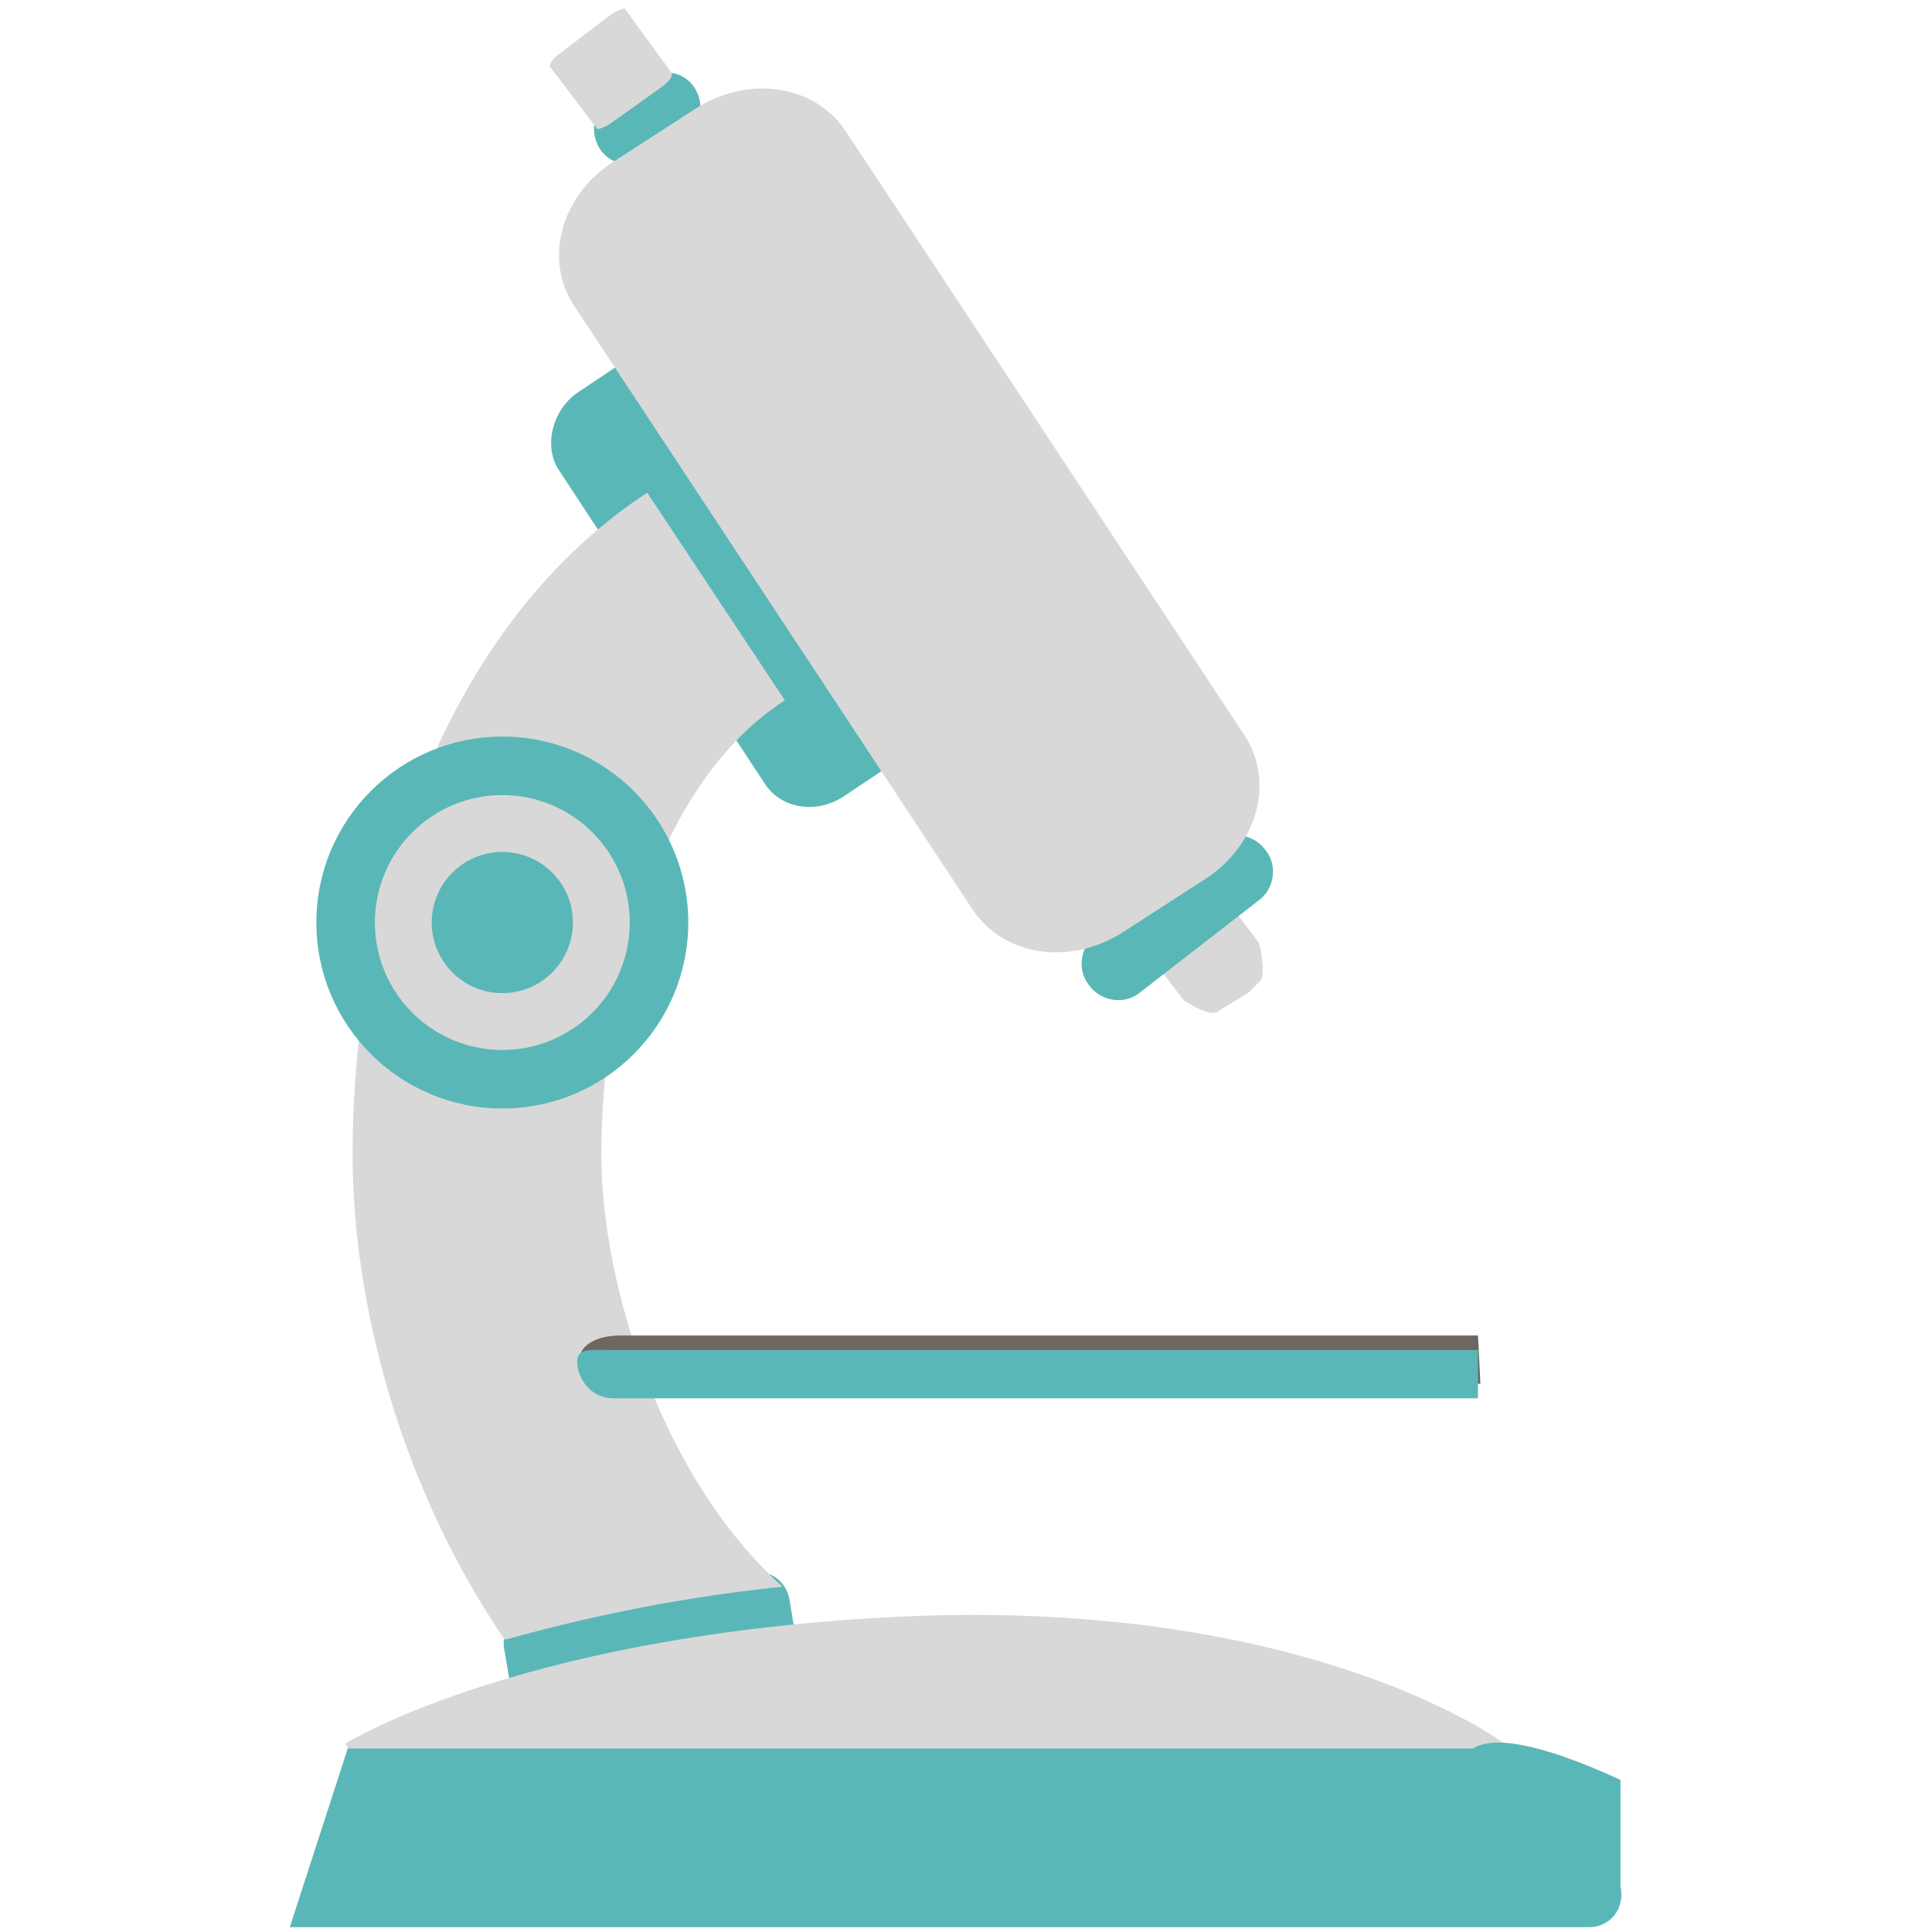
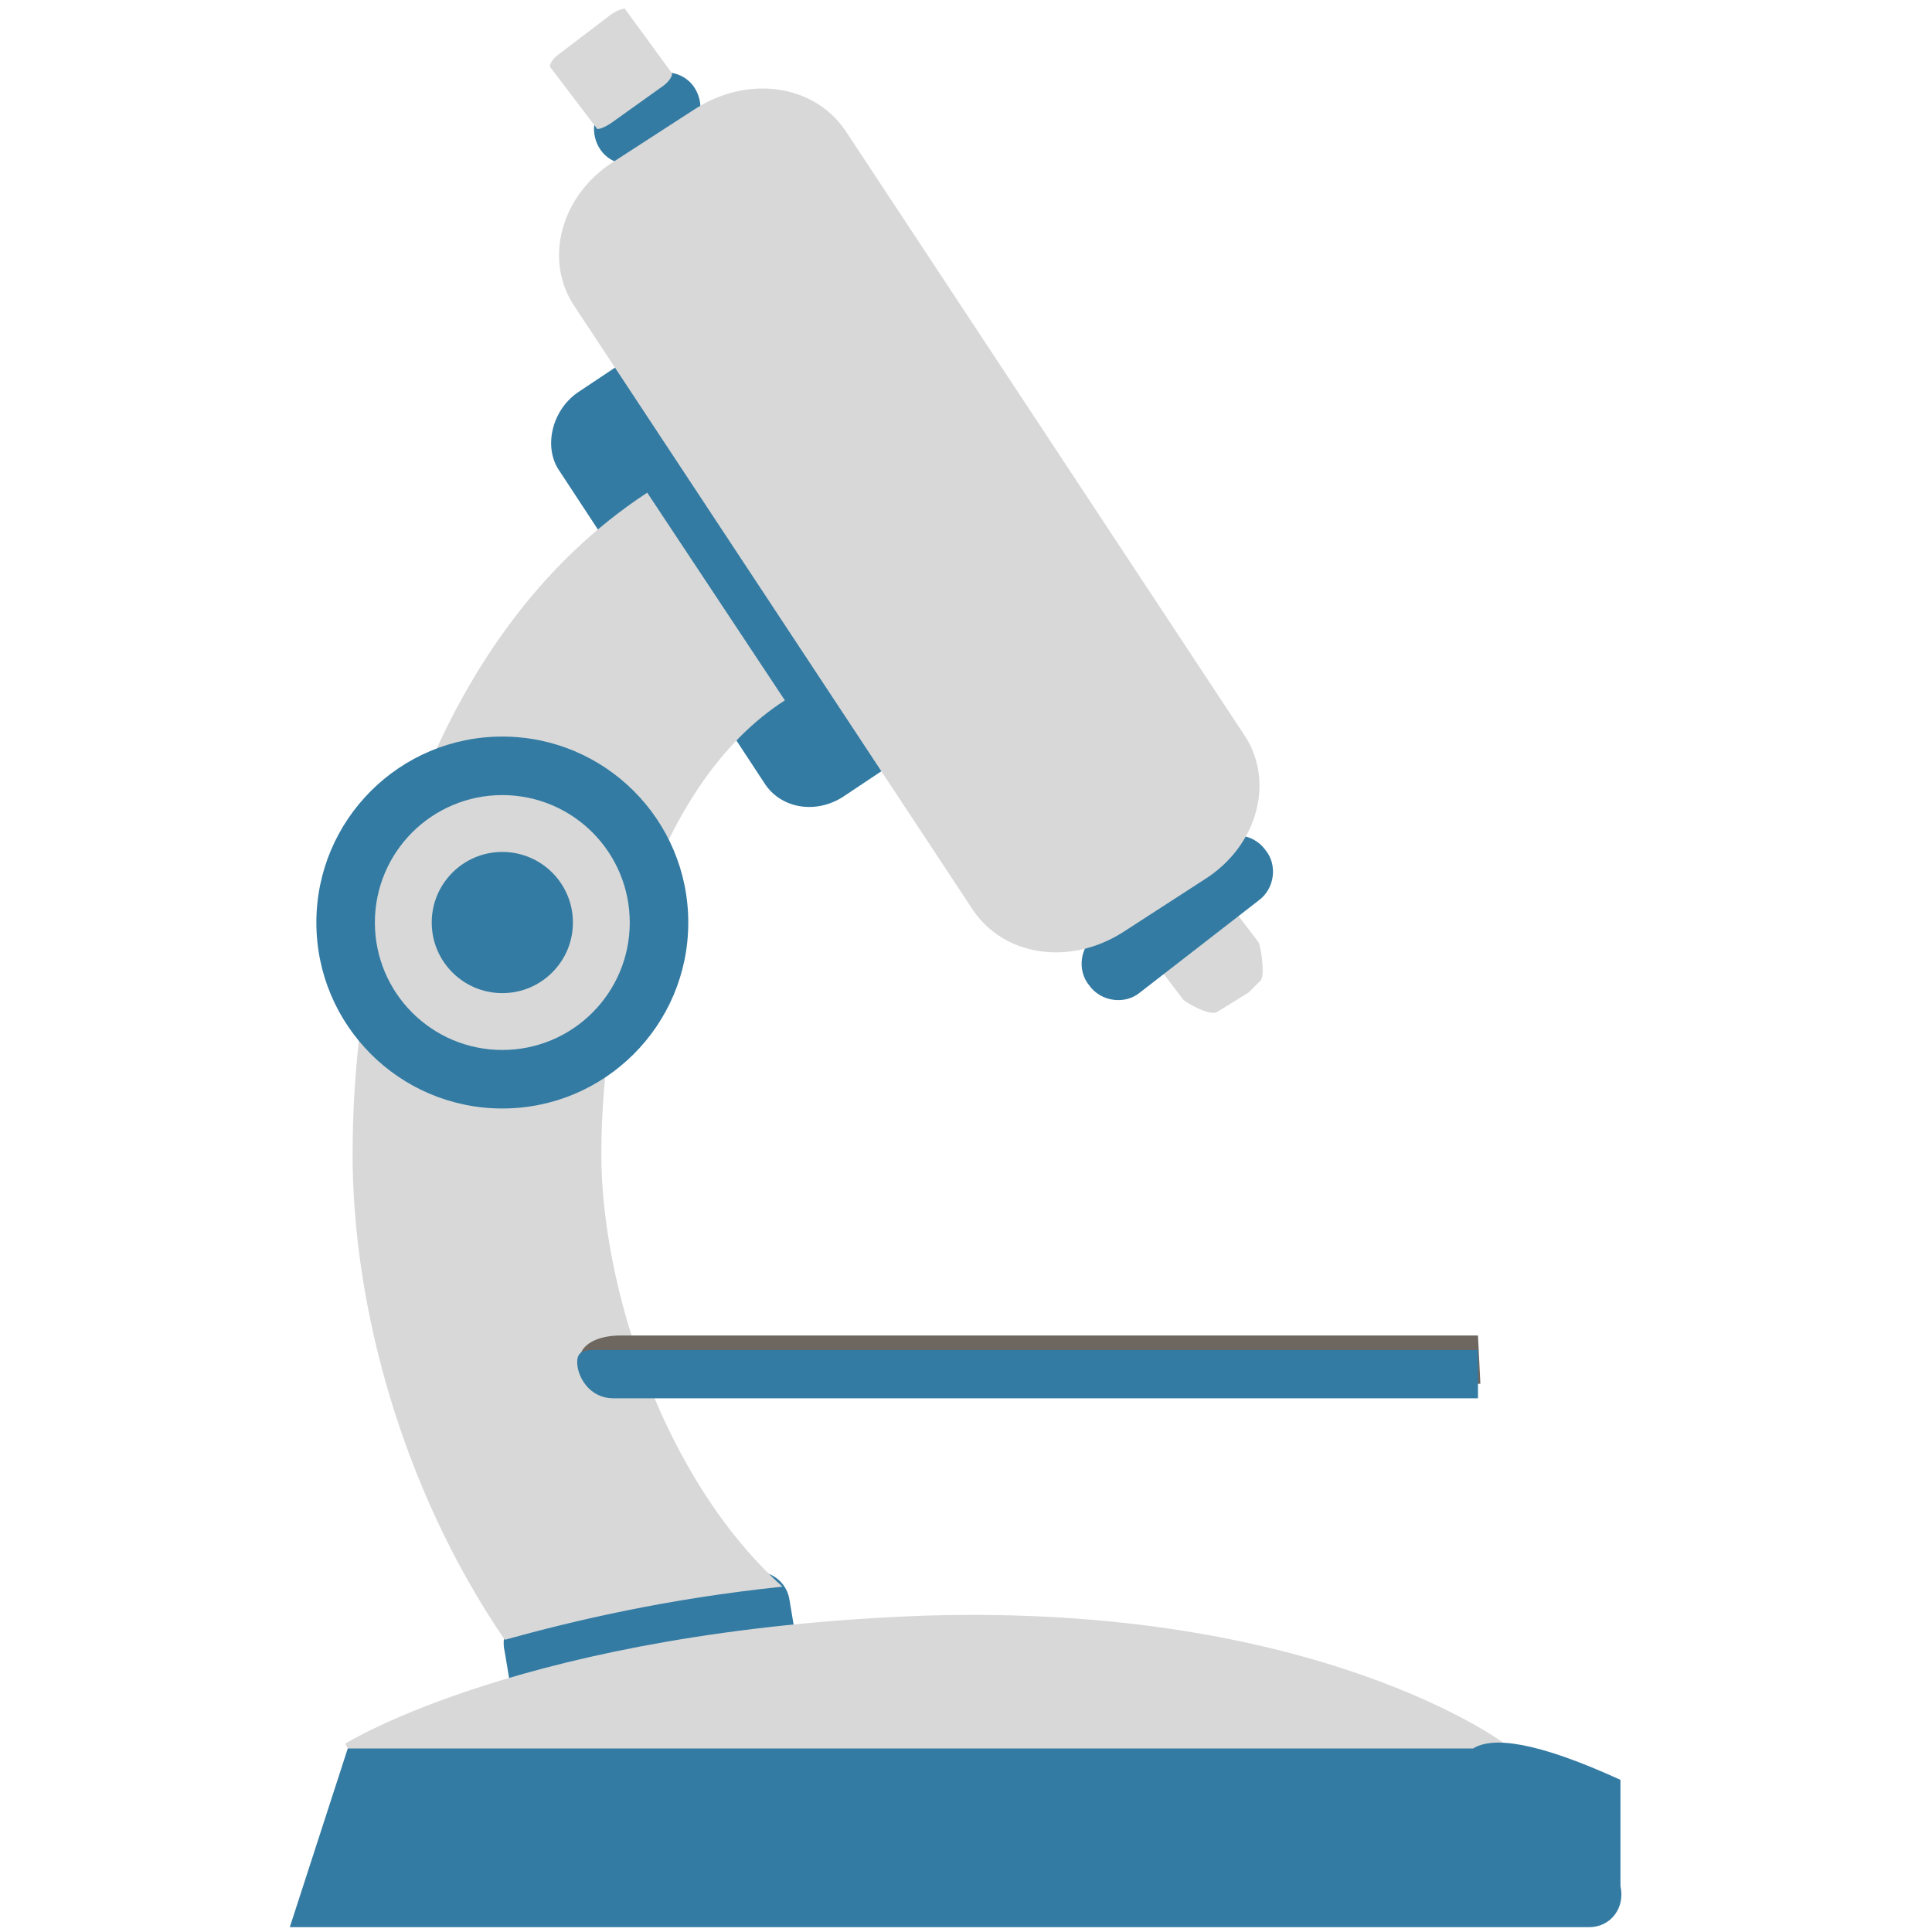
<svg xmlns="http://www.w3.org/2000/svg" width="80" height="80" viewBox="0 0 80 80">
  <path fill="#D8D8D8" d="M50.4 41.9c-.3.2-1.3-.4-1.4-.5l-1.9-2.5c-.1-.1.1-.4.4-.6l2.1-1.6c.3-.2.6-.3.6-.2l1.9 2.5c.1.1.3 1.4.1 1.6l-.5.5-1.3.8z" />
-   <path fill="#5AB7B7" d="M50.3 34.9l-4.9 3.8c-.7.5-.8 1.5-.3 2.1.5.7 1.5.8 2.1.3l4.9-3.8c.7-.5.8-1.5.3-2.1-.5-.7-1.5-.8-2.1-.3zM21.9 66.7c-.7.1-1.2.9-1 1.7l.2 1.2c.1.8.8 1.3 1.5 1.2l9.3-1.6c.7-.1 1.2-.9 1-1.7l-.2-1.2c-.1-.8-.8-1.3-1.5-1.2l-9.3 1.6zm4.9-63.5l-1.5.9c-.7.4-.9 1.3-.5 2s1.3.9 2 .5l1.5-.9c.7-.4.9-1.3.5-2s-1.3-.9-2-.5zM29 15.5c-.7-1-2.1-1.2-3.2-.5L24 16.2c-1.1.7-1.5 2.2-.9 3.2l8.6 13.1c.7 1 2.1 1.2 3.2.5l1.8-1.2c1.1-.7 1.5-2.2.9-3.2L29 15.5z" />
+   <path fill="#337BA3" d="M50.3 34.9l-4.9 3.8c-.7.5-.8 1.5-.3 2.1.5.7 1.5.8 2.1.3l4.9-3.8c.7-.5.8-1.5.3-2.1-.5-.7-1.5-.8-2.1-.3zM21.9 66.7c-.7.1-1.2.9-1 1.7l.2 1.2c.1.8.8 1.3 1.5 1.2l9.3-1.6c.7-.1 1.2-.9 1-1.7l-.2-1.2c-.1-.8-.8-1.3-1.5-1.2l-9.3 1.6zm4.9-63.5l-1.5.9c-.7.4-.9 1.3-.5 2s1.3.9 2 .5l1.5-.9c.7-.4.9-1.3.5-2s-1.3-.9-2-.5zM29 15.5c-.7-1-2.1-1.2-3.2-.5L24 16.2c-1.1.7-1.5 2.2-.9 3.2l8.6 13.1c.7 1 2.1 1.2 3.2.5l1.8-1.2c1.1-.7 1.5-2.2.9-3.2L29 15.5z" />
  <path fill="#D8D8D8" d="M14.6 47.8c0 6.2 2 13.8 6.3 20.1 2.9-.8 6.7-1.7 11.5-2.2-5-4.5-7.5-12.5-7.5-17.9 0-6.9 2.3-15.4 7.6-18.8l-5.7-8.6c-9 5.9-12.2 18-12.2 27.4m0 25h47.5c.9 0 1.1-.3.2-.6 0 0-7.7-5.8-24-5.3-16.5.6-24 5.3-24 5.3" />
-   <path fill="#5AB7B7" d="M12 79.8h53.8c.9 0 1.5-.8 1.3-1.7v-4.4c-3.5-1.6-5.3-1.8-6.1-1.3H14.4" />
+   <path fill="#337BA3" d="M12 79.8h53.8c.9 0 1.5-.8 1.3-1.7v-4.4c-3.5-1.6-5.3-1.8-6.1-1.3H14.4" />
  <path fill="#6E675F" d="M61.2 55.3H25.7c-1 0-1.7.4-1.7 1 0 .5.8 1 1.7 1h35.6" />
  <path fill="#D8D8D8" d="M35 5.4c-1.3-1.9-4-2.3-6.2-.9l-3.4 2.2c-2.2 1.4-2.9 4.1-1.6 6l16.5 25c1.3 1.9 4 2.3 6.2.9l3.4-2.2c2.2-1.4 2.9-4.1 1.6-6L35 5.4zm-9.7-.3c-.3.2-.6.3-.6.2l-1.9-2.5c-.1-.1.1-.4.4-.6L25.3.6c.3-.2.6-.3.6-.2L27.8 3c.1.1-.1.4-.4.6l-2.1 1.5z" />
-   <circle fill="#5AB7B7" cx="20.8" cy="38.2" r="7.7" />
+   <circle fill="#337BA3" cx="20.8" cy="38.2" r="7.7" />
  <circle fill="none" stroke="#D8D8D8" stroke-width="2.354" stroke-miterlimit="10" cx="20.8" cy="38.2" r="4.1" />
-   <path fill="#5AB7B7" d="M61.2 55.9H25.4c-1 0-1.5-.1-1.5.5s.5 1.5 1.5 1.5h35.8" />
+   <path fill="#337BA3" d="M61.2 55.9H25.4c-1 0-1.5-.1-1.5.5s.5 1.5 1.5 1.5h35.8" />
</svg>
